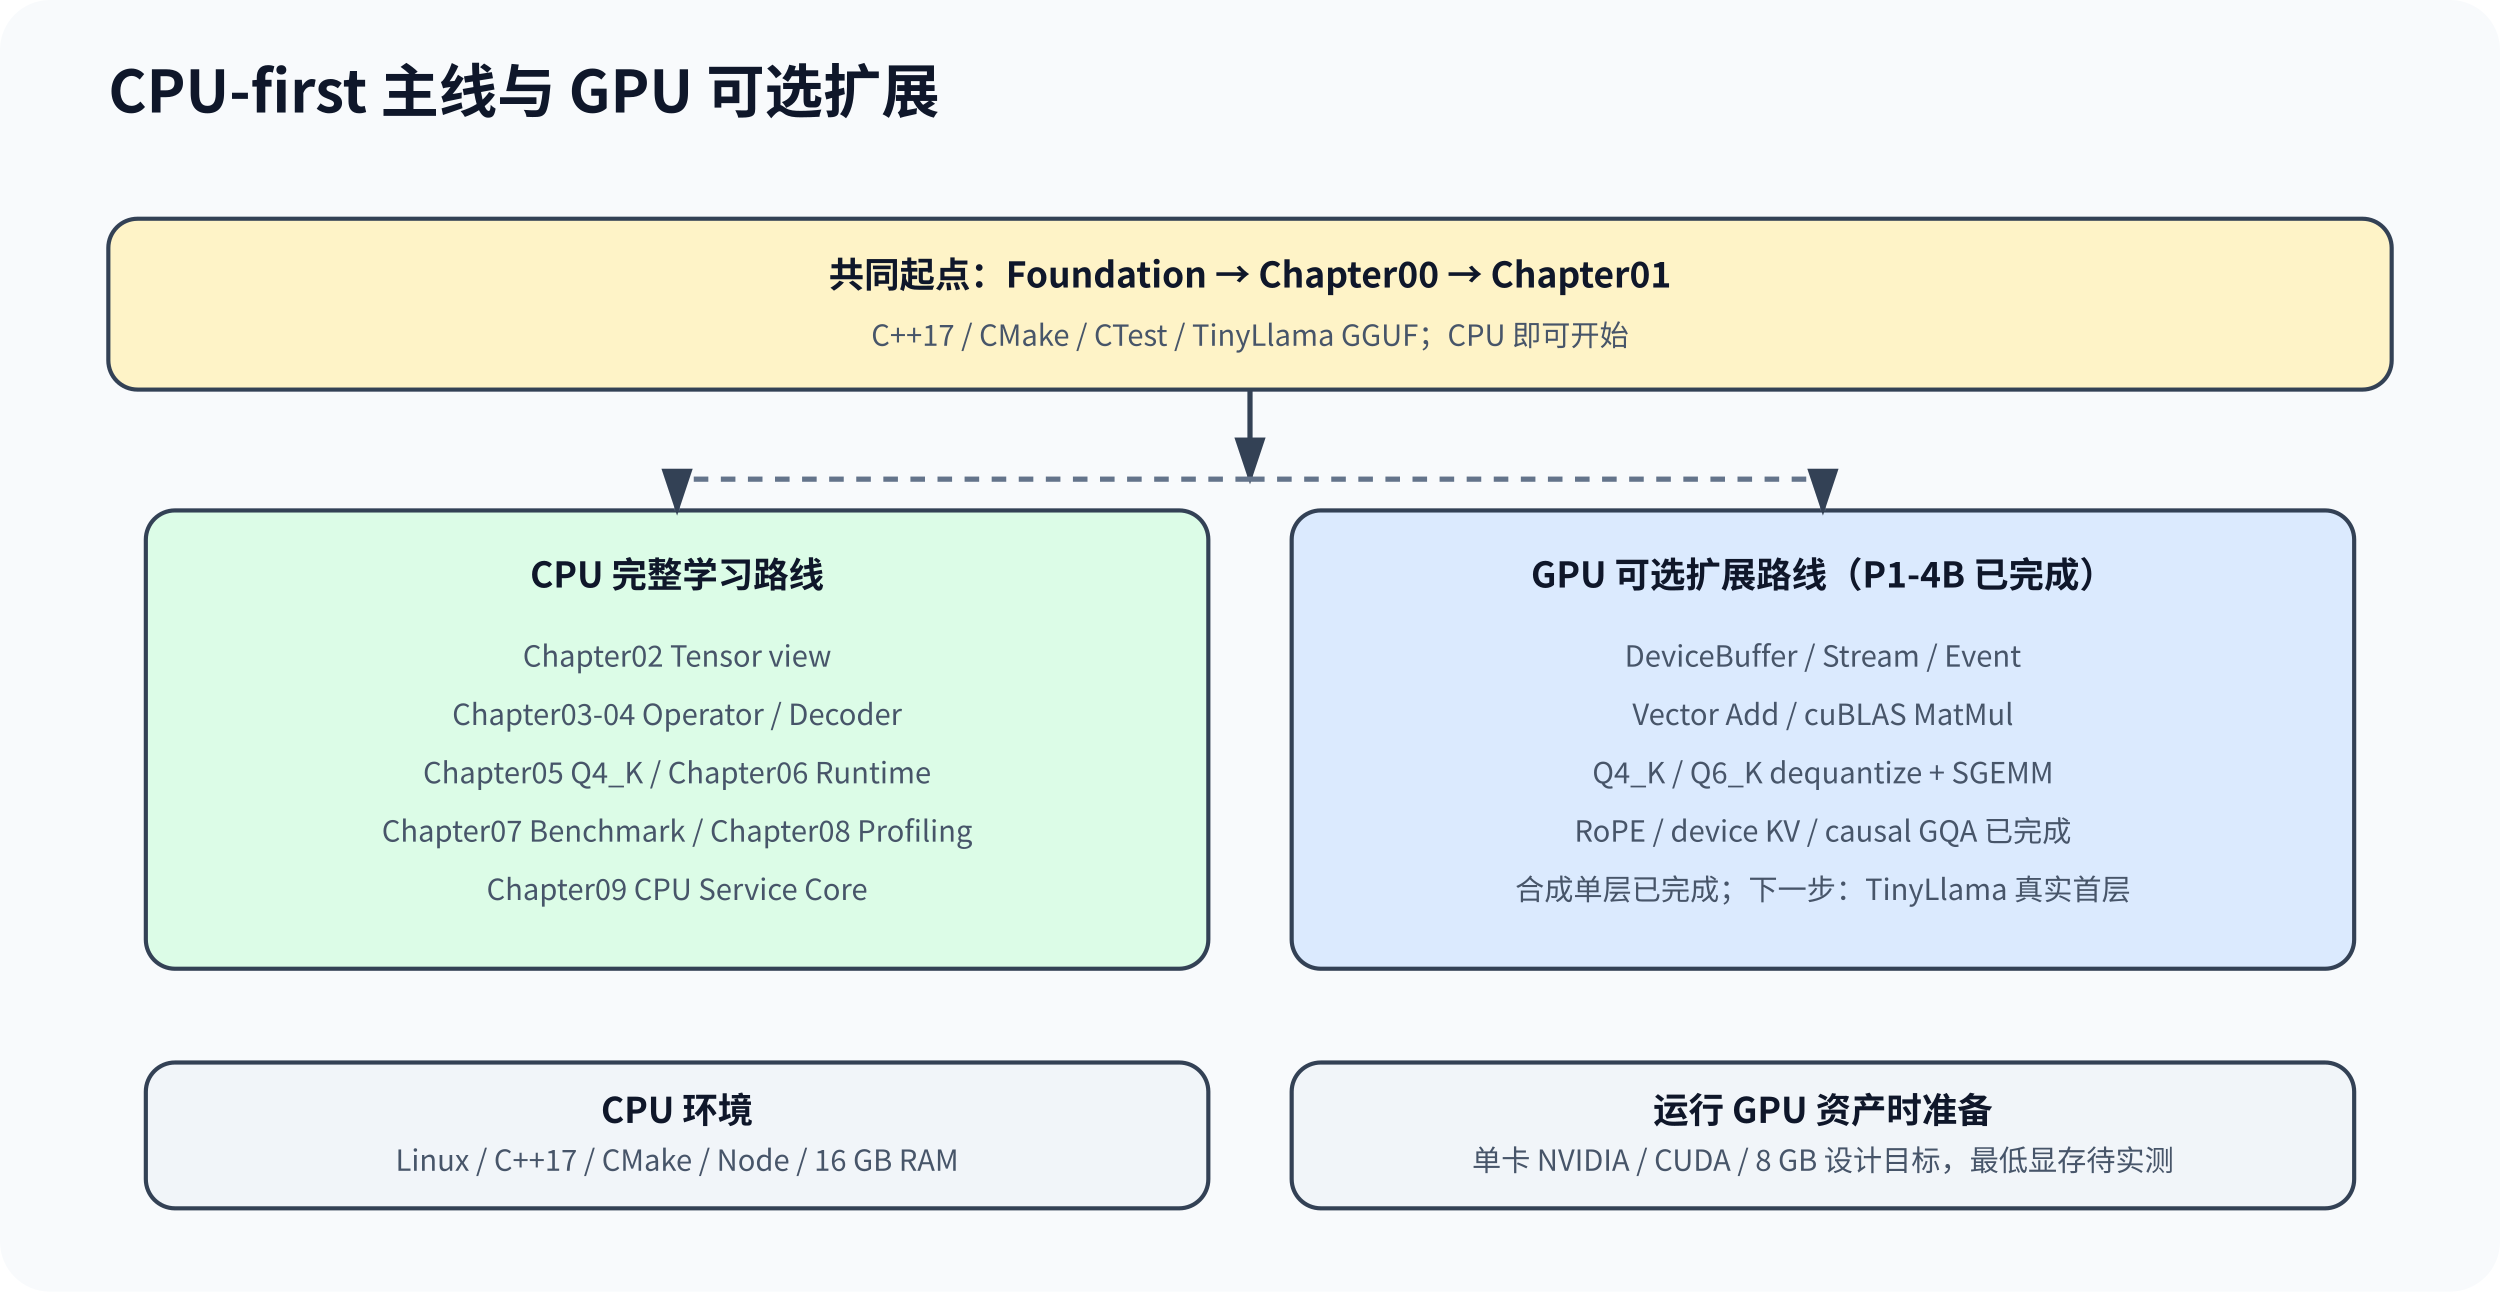
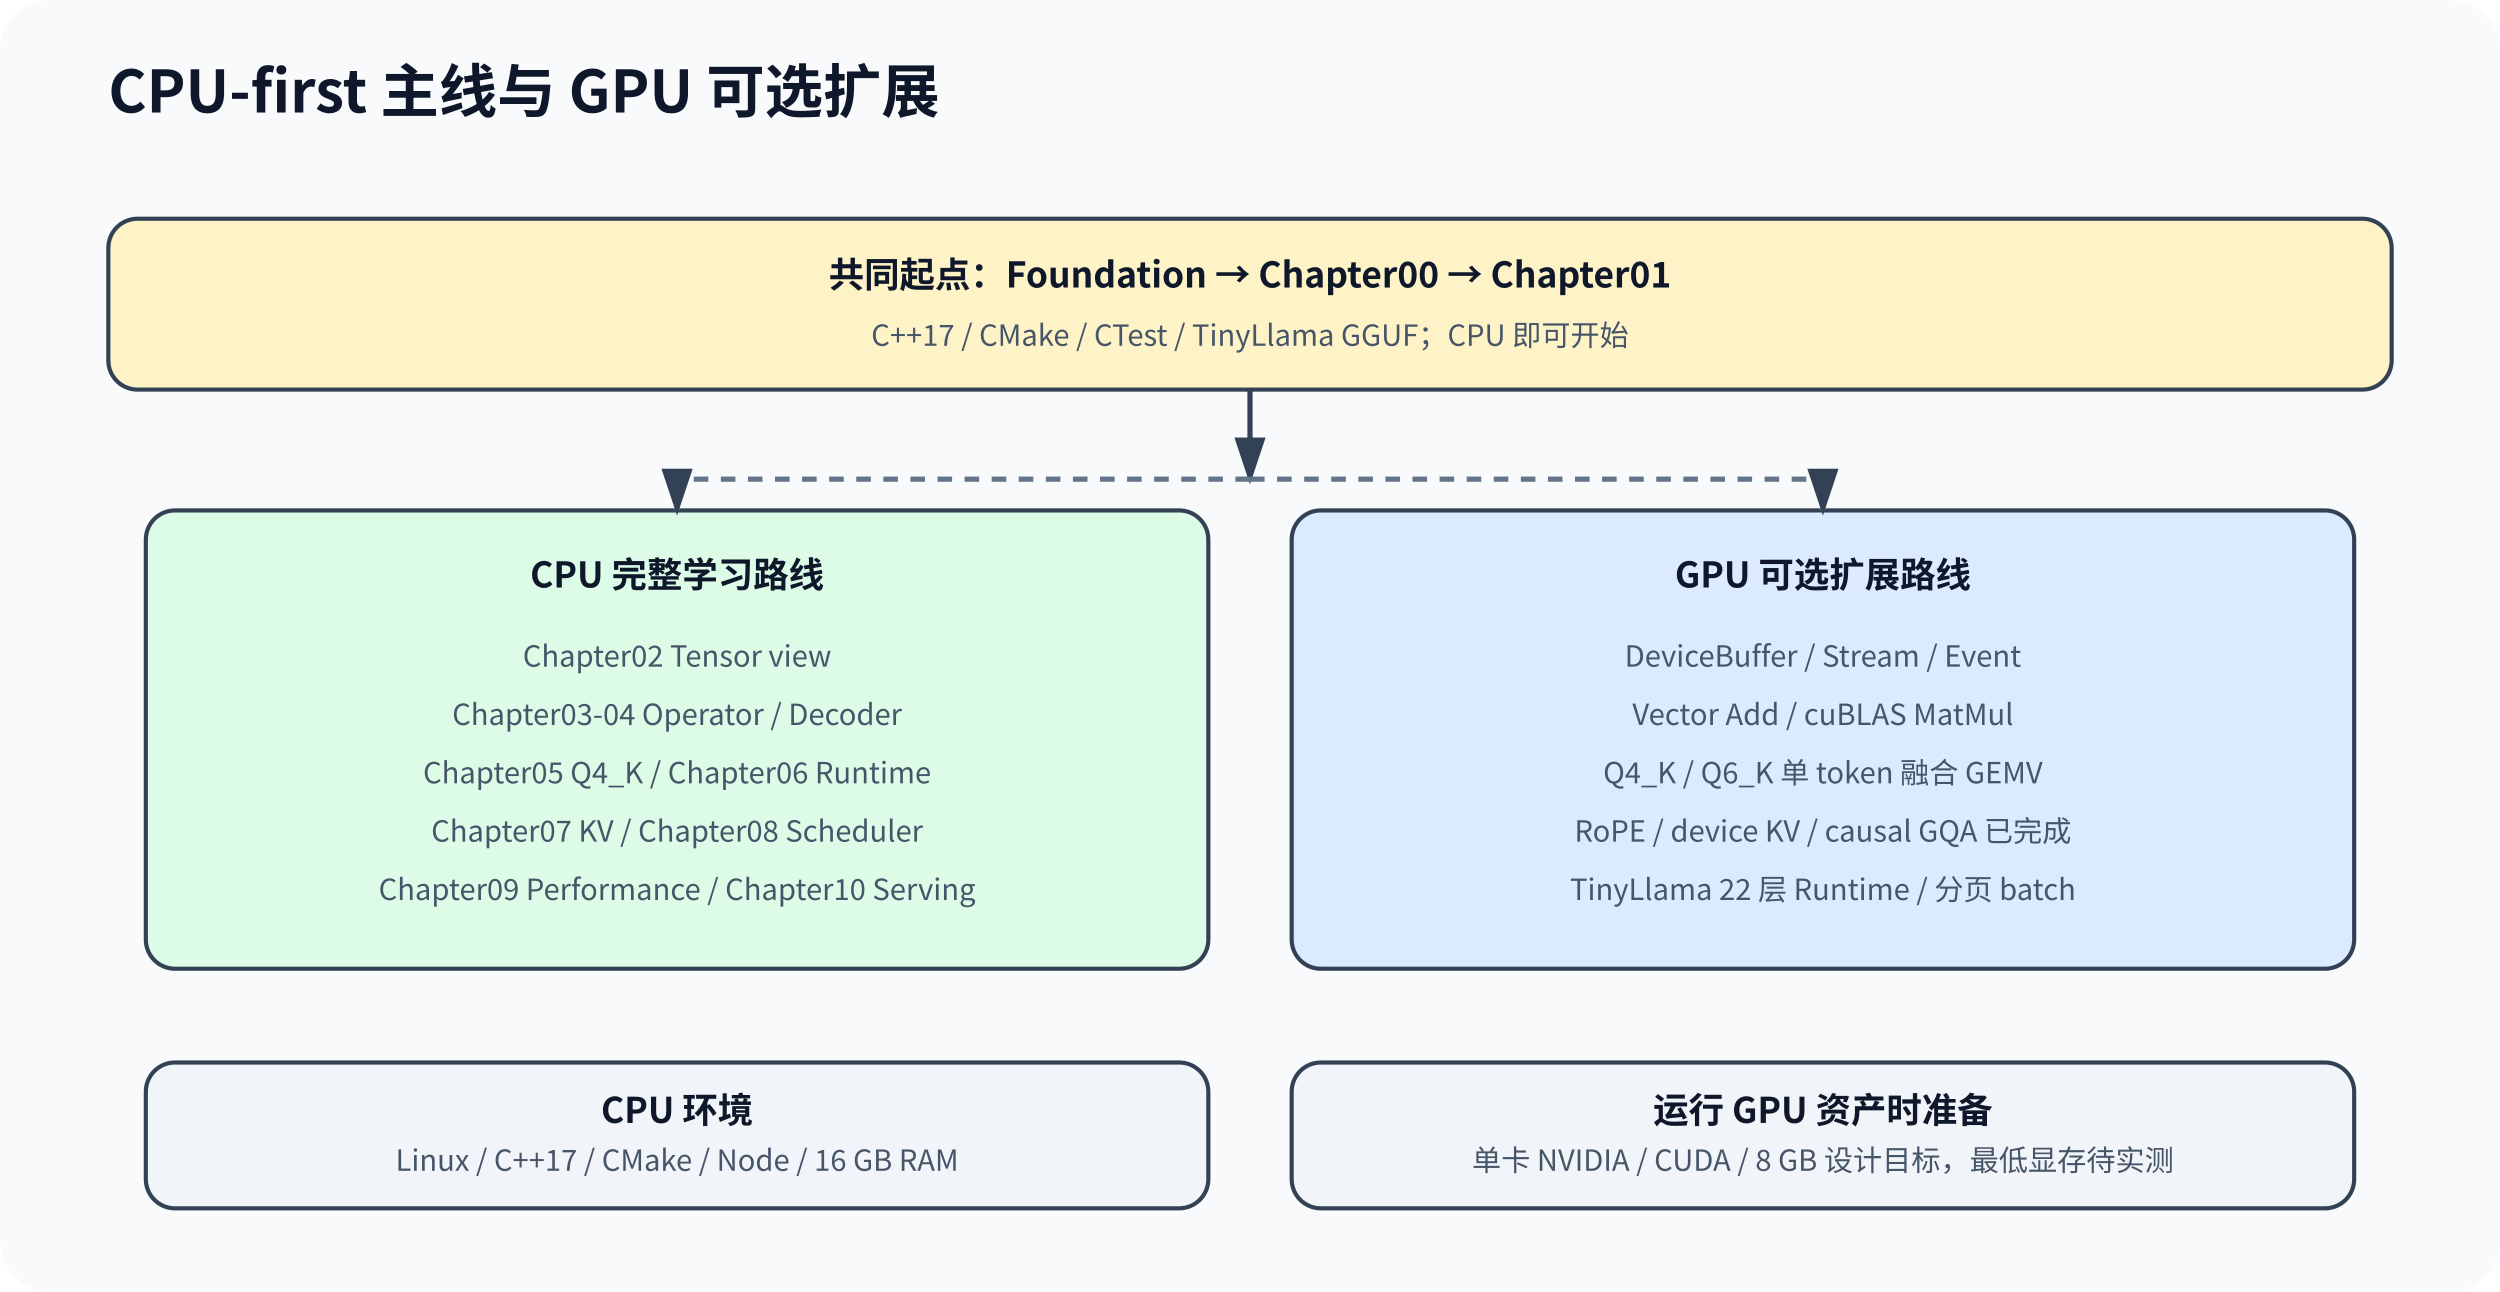
<svg xmlns="http://www.w3.org/2000/svg" viewBox="0 0 1200 620" role="img" aria-labelledby="title desc">
  <defs>
    <marker id="arrow" markerWidth="10" markerHeight="10" refX="8" refY="3" orient="auto">
      <path d="M0,0 L9,3 L0,6 Z" fill="#334155" />
    </marker>
    <style>
      .title { font-family: "Noto Sans CJK SC"; font-size: 28px; font-weight: 700; fill: #0f172a; }
      .label { font-family: "Noto Sans CJK SC"; font-size: 17px; font-weight: 700; fill: #0f172a; }
      .small { font-family: "Noto Sans CJK SC"; font-size: 14px; fill: #475569; }
      .line { stroke: #334155; stroke-width: 2.5; fill: none; marker-end: url(#arrow); }
      .branch { stroke: #64748b; stroke-width: 2.5; stroke-dasharray: 7 6; fill: none; marker-end: url(#arrow); }
    </style>
  </defs>
  <rect width="1200" height="620" rx="24" fill="#f8fafc" />
  <text x="52" y="54" class="title">CPU-first 主线与 GPU 可选扩展</text>
  <rect x="52" y="105" width="1096" height="82" rx="14" fill="#fef3c7" stroke="#334155" stroke-width="2" />
  <text x="600" y="138" text-anchor="middle" class="label">共同起点：Foundation → Chapter00 → Chapter01</text>
  <text x="600" y="166" text-anchor="middle" class="small">C++17 / CMake / CTest / TinyLlama GGUF；CPU 即可开始</text>
  <path d="M600 187 V230" class="line" />
  <rect x="70" y="245" width="510" height="220" rx="14" fill="#dcfce7" stroke="#334155" stroke-width="2" />
  <text x="325" y="282" text-anchor="middle" class="label">CPU 完整学习路线</text>
  <text x="325" y="320" text-anchor="middle" class="small">Chapter02 Tensor view</text>
  <text x="325" y="348" text-anchor="middle" class="small">Chapter03-04 Operator / Decoder</text>
  <text x="325" y="376" text-anchor="middle" class="small">Chapter05 Q4_K / Chapter06 Runtime</text>
-   <text x="325" y="404" text-anchor="middle" class="small">Chapter07 Benchmark / Chapter08 Profiling</text>
-   <text x="325" y="432" text-anchor="middle" class="small">Chapter09 CPU Service Core</text>
+   <text x="325" y="404" text-anchor="middle" class="small">Chapter07 KV / Chapter08 Scheduler</text>
+   <text x="325" y="432" text-anchor="middle" class="small">Chapter09 Performance / Chapter10 Serving</text>
  <rect x="620" y="245" width="510" height="220" rx="14" fill="#dbeafe" stroke="#334155" stroke-width="2" />
-   <text x="875" y="282" text-anchor="middle" class="label">GPU 可选扩展路线（P1-4B 已完成）</text>
+   <text x="875" y="282" text-anchor="middle" class="label">GPU 可选扩展路线</text>
  <text x="875" y="320" text-anchor="middle" class="small">DeviceBuffer / Stream / Event</text>
  <text x="875" y="348" text-anchor="middle" class="small">Vector Add / cuBLAS MatMul</text>
-   <text x="875" y="376" text-anchor="middle" class="small">Q4_K / Q6_K dequantize + SGEMM</text>
+   <text x="875" y="376" text-anchor="middle" class="small">Q4_K / Q6_K 单 token 融合 GEMV</text>
  <text x="875" y="404" text-anchor="middle" class="small">RoPE / device KV / causal GQA 已完成</text>
-   <text x="875" y="432" text-anchor="middle" class="small">合成单层已完成；下一步：TinyLlama 真实首层</text>
+   <text x="875" y="432" text-anchor="middle" class="small">TinyLlama 22 层 Runtime / 分页 batch</text>
  <path d="M600 230 H325 V245" class="branch" />
  <path d="M600 230 H875 V245" class="branch" />
  <rect x="70" y="510" width="510" height="70" rx="14" fill="#f1f5f9" stroke="#334155" stroke-width="2" />
  <text x="325" y="539" text-anchor="middle" class="label">CPU 环境</text>
  <text x="325" y="562" text-anchor="middle" class="small">Linux / C++17 / CMake / Node / 16 GB RAM</text>
  <rect x="620" y="510" width="510" height="70" rx="14" fill="#f1f5f9" stroke="#334155" stroke-width="2" />
  <text x="875" y="539" text-anchor="middle" class="label">运行 GPU 资产时准备</text>
  <text x="875" y="562" text-anchor="middle" class="small">单卡 NVIDIA / CUDA / 8 GB 设计目标，最低显存待实测</text>
</svg>
